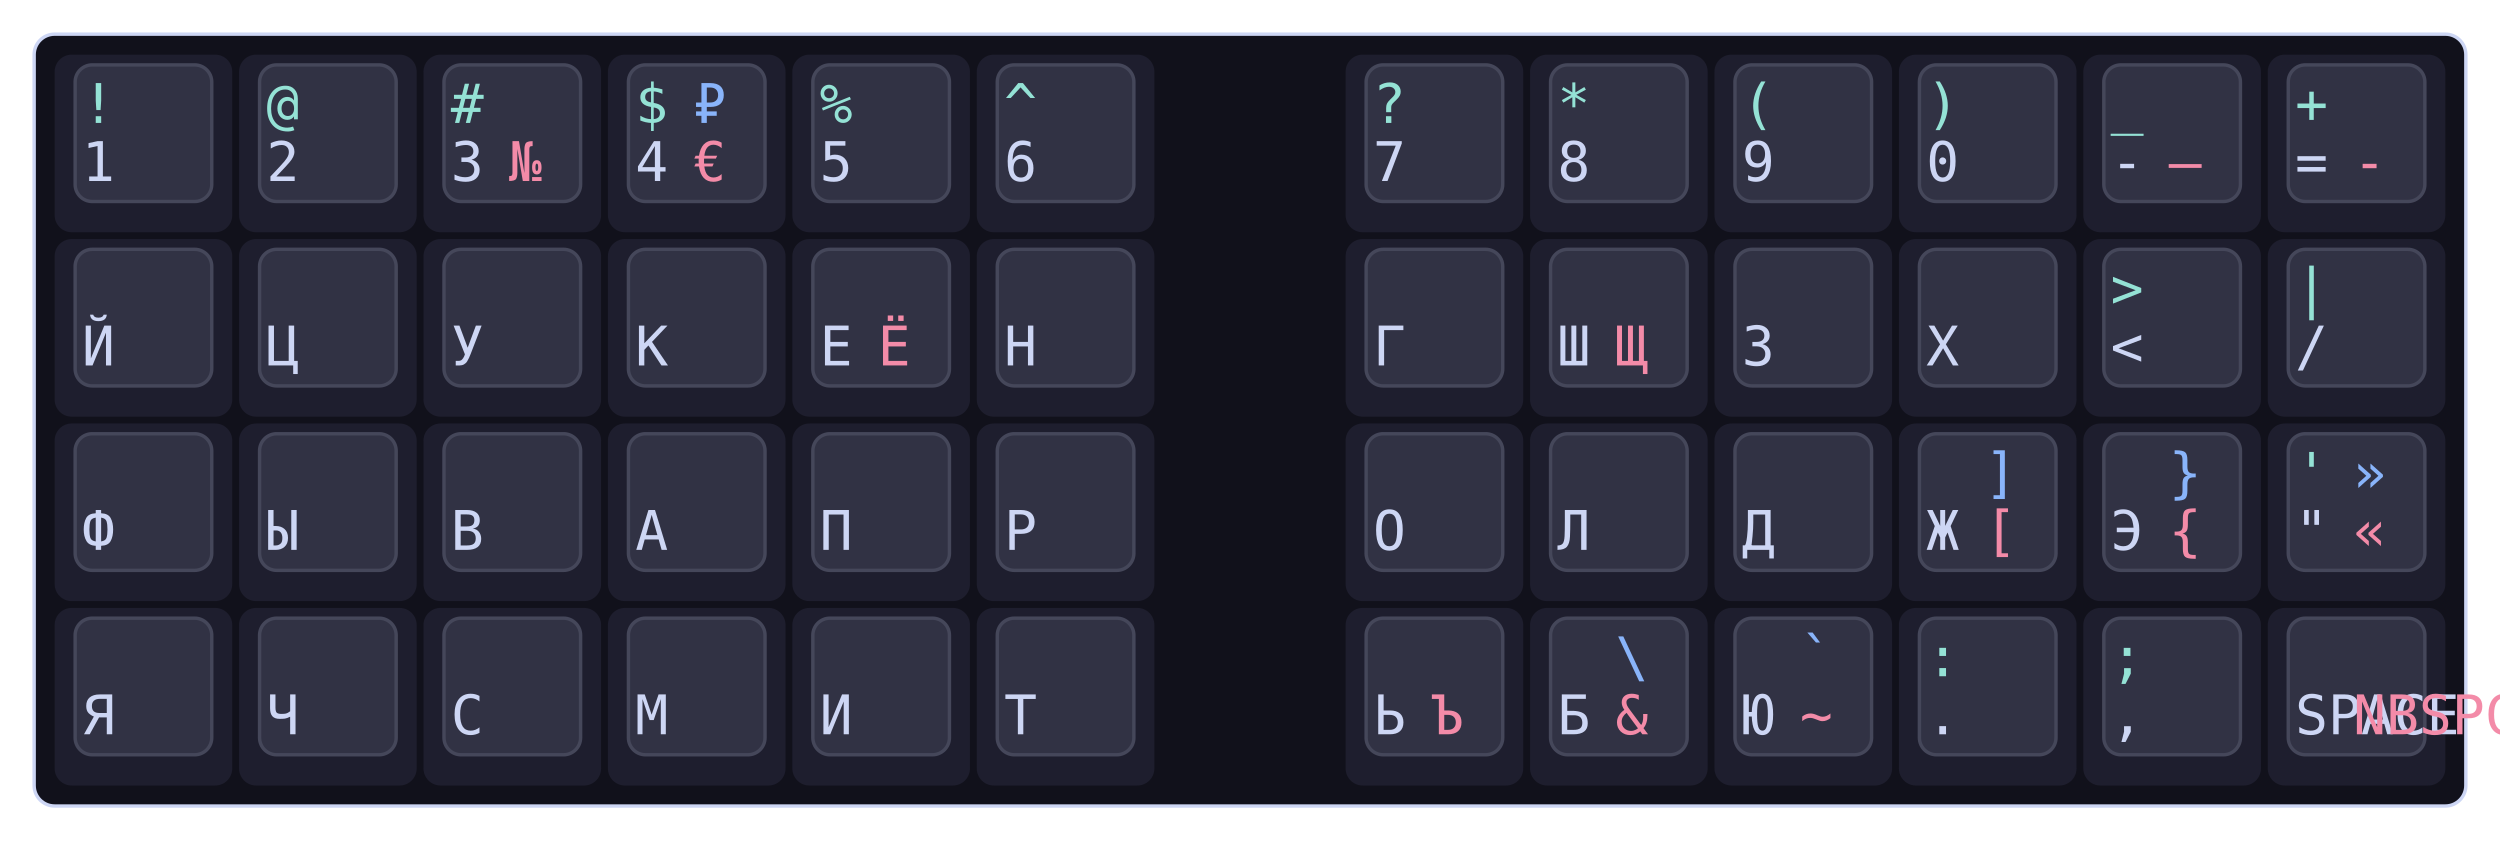
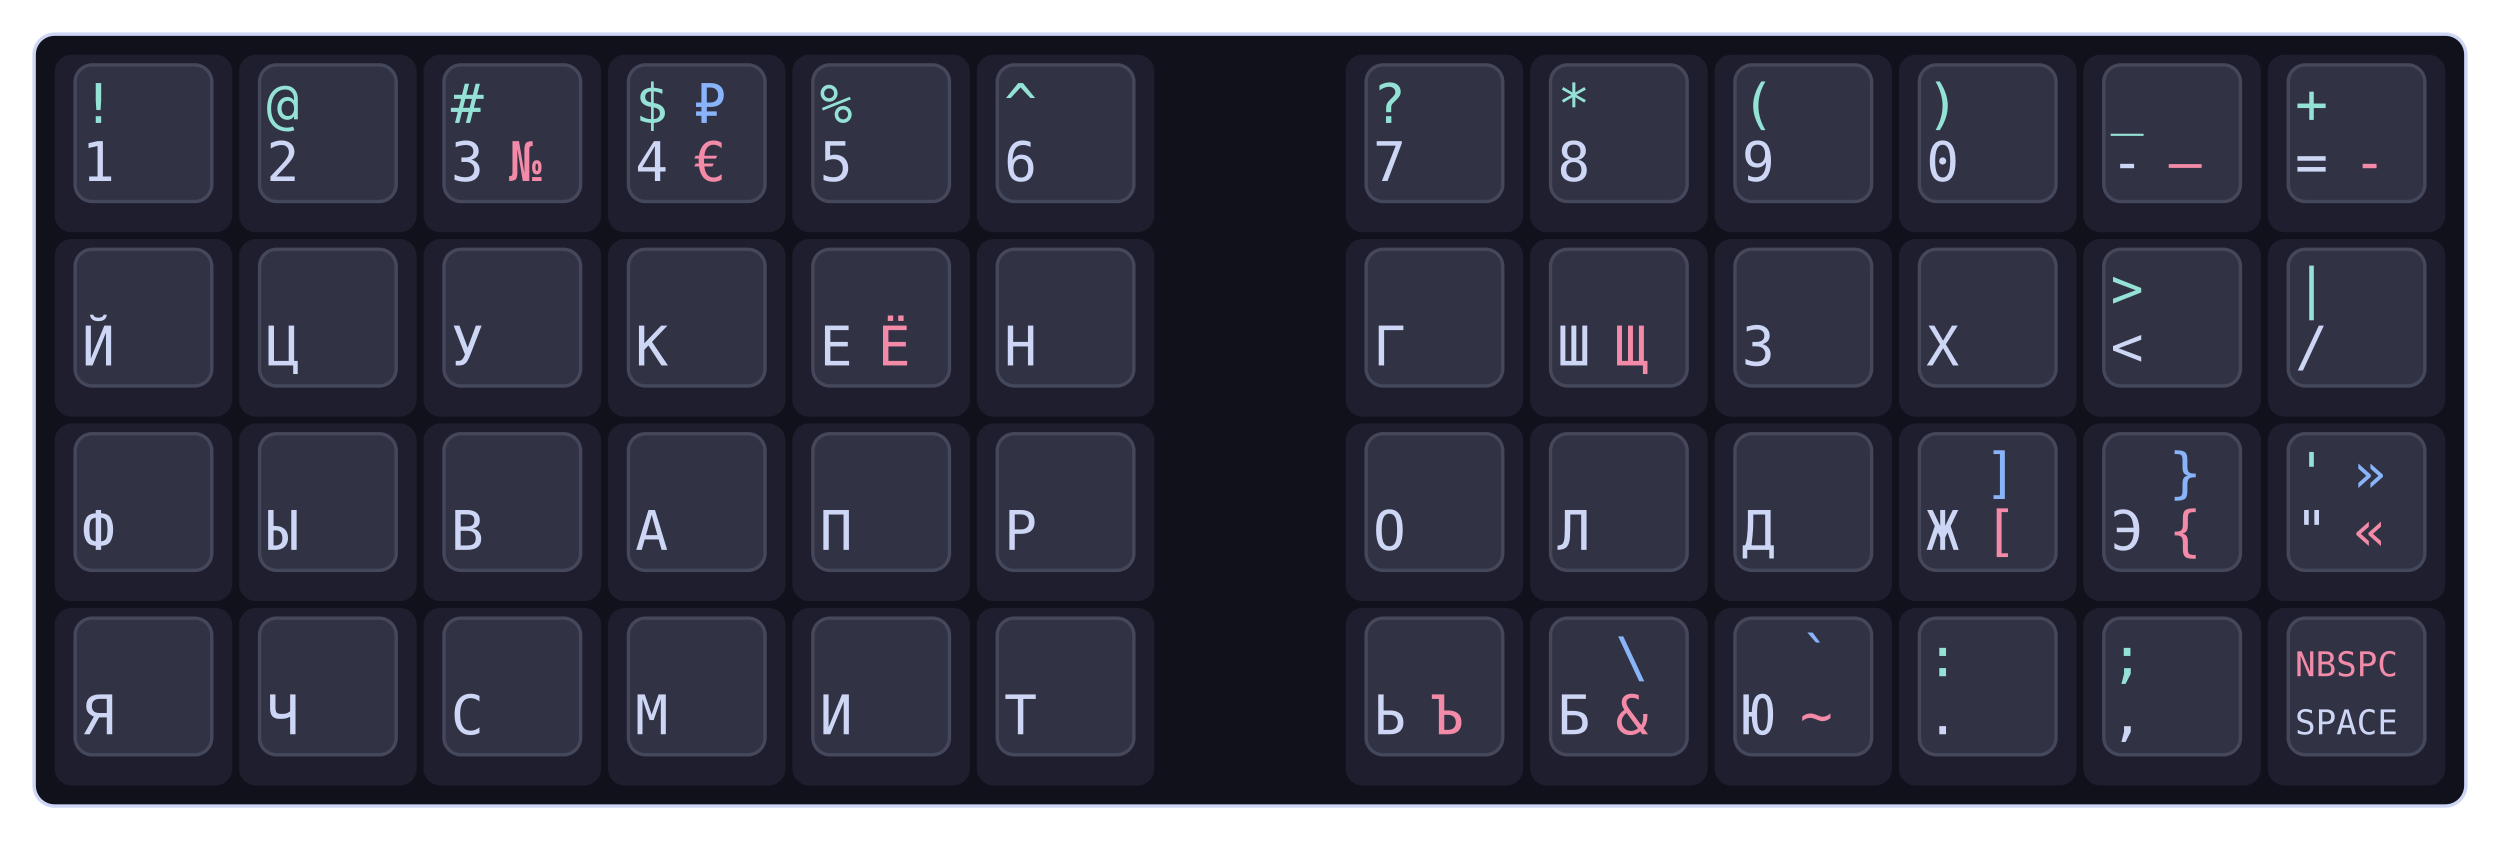
<svg xmlns="http://www.w3.org/2000/svg" width="732px" height="246px" viewBox="0 0 732 246">
  <style type="text/css">
      .keycap .outer { fill: #1e1e2e; }
      .keycap .inner { fill: #313244; stroke: #45475a; }
      .label { font: 16px monospace; }
      .label.level1 { fill: #cdd6f4; }
      .label.level2 { fill: #94e2d5; }
      .label.level3 { fill: #f38ba8; }
      .label.level4 { fill: #89b4fa; }
+       .label.small { font-size: 10px; }
    </style>
  <g transform="translate(10,10)">
    <rect width="712" height="226" stroke="#cdd6f4" stroke-width="1" fill="#11111b" rx="6" />
    <g transform="translate(5,5)">
      <g class="keycap">
        <rect x="1" y="1" width="52" height="52" rx="5" class="outer" />
        <rect x="7" y="4" width="40" height="40" rx="5" class="inner" />
        <text x="9.0" y="38.0" class="label level1">1</text>
        <text x="9.0" y="21.0" class="label level2">!</text>
        <text x="26.0" y="38.0" class="label level3" />
        <text x="26.0" y="21.0" class="label level4" />
      </g>
      <g class="keycap">
        <rect x="55" y="1" width="52" height="52" rx="5" class="outer" />
        <rect x="61" y="4" width="40" height="40" rx="5" class="inner" />
        <text x="63.0" y="38.0" class="label level1">2</text>
        <text x="63.0" y="21.0" class="label level2">@</text>
        <text x="80.0" y="38.0" class="label level3" />
        <text x="80.0" y="21.0" class="label level4" />
      </g>
      <g class="keycap">
        <rect x="109" y="1" width="52" height="52" rx="5" class="outer" />
        <rect x="115" y="4" width="40" height="40" rx="5" class="inner" />
        <text x="117.0" y="38.0" class="label level1">3</text>
        <text x="117.0" y="21.0" class="label level2">#</text>
        <text x="134.0" y="38.0" class="label level3">№</text>
        <text x="134.0" y="21.0" class="label level4" />
      </g>
      <g class="keycap">
        <rect x="163" y="1" width="52" height="52" rx="5" class="outer" />
        <rect x="169" y="4" width="40" height="40" rx="5" class="inner" />
        <text x="171.0" y="38.0" class="label level1">4</text>
        <text x="171.0" y="21.0" class="label level2">$</text>
        <text x="188.0" y="38.0" class="label level3">€</text>
        <text x="188.0" y="21.0" class="label level4">₽</text>
      </g>
      <g class="keycap">
        <rect x="217" y="1" width="52" height="52" rx="5" class="outer" />
        <rect x="223" y="4" width="40" height="40" rx="5" class="inner" />
        <text x="225.0" y="38.0" class="label level1">5</text>
        <text x="225.0" y="21.0" class="label level2">%</text>
        <text x="242.0" y="38.0" class="label level3" />
        <text x="242.0" y="21.0" class="label level4" />
      </g>
      <g class="keycap">
        <rect x="271" y="1" width="52" height="52" rx="5" class="outer" />
        <rect x="277" y="4" width="40" height="40" rx="5" class="inner" />
        <text x="279.0" y="38.0" class="label level1">6</text>
        <text x="279.0" y="21.0" class="label level2">^</text>
        <text x="296.0" y="38.0" class="label level3" />
        <text x="296.0" y="21.0" class="label level4" />
      </g>
      <g class="keycap">
        <rect x="379" y="1" width="52" height="52" rx="5" class="outer" />
        <rect x="385" y="4" width="40" height="40" rx="5" class="inner" />
        <text x="387.0" y="38.0" class="label level1">7</text>
        <text x="387.0" y="21.0" class="label level2">?</text>
        <text x="404.0" y="38.0" class="label level3" />
        <text x="404.0" y="21.0" class="label level4" />
      </g>
      <g class="keycap">
        <rect x="433" y="1" width="52" height="52" rx="5" class="outer" />
        <rect x="439" y="4" width="40" height="40" rx="5" class="inner" />
        <text x="441.0" y="38.0" class="label level1">8</text>
        <text x="441.0" y="21.0" class="label level2">*</text>
        <text x="458.0" y="38.0" class="label level3" />
        <text x="458.0" y="21.0" class="label level4" />
      </g>
      <g class="keycap">
        <rect x="487" y="1" width="52" height="52" rx="5" class="outer" />
        <rect x="493" y="4" width="40" height="40" rx="5" class="inner" />
        <text x="495.0" y="38.0" class="label level1">9</text>
        <text x="495.0" y="21.0" class="label level2">(</text>
        <text x="512.0" y="38.0" class="label level3" />
        <text x="512.0" y="21.0" class="label level4" />
      </g>
      <g class="keycap">
        <rect x="541" y="1" width="52" height="52" rx="5" class="outer" />
        <rect x="547" y="4" width="40" height="40" rx="5" class="inner" />
        <text x="549.0" y="38.0" class="label level1">0</text>
        <text x="549.0" y="21.0" class="label level2">)</text>
        <text x="566.0" y="38.0" class="label level3" />
        <text x="566.0" y="21.0" class="label level4" />
      </g>
      <g class="keycap">
        <rect x="595" y="1" width="52" height="52" rx="5" class="outer" />
        <rect x="601" y="4" width="40" height="40" rx="5" class="inner" />
        <text x="603.0" y="38.0" class="label level1">-</text>
        <text x="603.0" y="21.0" class="label level2">_</text>
        <text x="620.0" y="38.0" class="label level3">—</text>
        <text x="620.0" y="21.0" class="label level4" />
      </g>
      <g class="keycap">
        <rect x="649" y="1" width="52" height="52" rx="5" class="outer" />
        <rect x="655" y="4" width="40" height="40" rx="5" class="inner" />
        <text x="657.0" y="38.0" class="label level1">=</text>
        <text x="657.0" y="21.0" class="label level2">+</text>
        <text x="674.0" y="38.0" class="label level3">‐</text>
        <text x="674.0" y="21.0" class="label level4" />
      </g>
      <g class="keycap">
        <rect x="1" y="55" width="52" height="52" rx="5" class="outer" />
        <rect x="7" y="58" width="40" height="40" rx="5" class="inner" />
        <text x="9.0" y="92.0" class="label level1">Й</text>
        <text x="9.0" y="75.0" class="label level2" />
        <text x="26.0" y="92.0" class="label level3" />
        <text x="26.0" y="75.0" class="label level4" />
      </g>
      <g class="keycap">
        <rect x="55" y="55" width="52" height="52" rx="5" class="outer" />
        <rect x="61" y="58" width="40" height="40" rx="5" class="inner" />
        <text x="63.0" y="92.0" class="label level1">Ц</text>
        <text x="63.0" y="75.0" class="label level2" />
        <text x="80.0" y="92.0" class="label level3" />
        <text x="80.0" y="75.0" class="label level4" />
      </g>
      <g class="keycap">
        <rect x="109" y="55" width="52" height="52" rx="5" class="outer" />
        <rect x="115" y="58" width="40" height="40" rx="5" class="inner" />
        <text x="117.0" y="92.0" class="label level1">У</text>
        <text x="117.0" y="75.0" class="label level2" />
        <text x="134.0" y="92.0" class="label level3" />
        <text x="134.0" y="75.0" class="label level4" />
      </g>
      <g class="keycap">
        <rect x="163" y="55" width="52" height="52" rx="5" class="outer" />
        <rect x="169" y="58" width="40" height="40" rx="5" class="inner" />
        <text x="171.0" y="92.0" class="label level1">К</text>
        <text x="171.0" y="75.0" class="label level2" />
        <text x="188.0" y="92.0" class="label level3" />
        <text x="188.0" y="75.0" class="label level4" />
      </g>
      <g class="keycap">
        <rect x="217" y="55" width="52" height="52" rx="5" class="outer" />
        <rect x="223" y="58" width="40" height="40" rx="5" class="inner" />
        <text x="225.0" y="92.0" class="label level1">Е</text>
        <text x="225.0" y="75.0" class="label level2" />
        <text x="242.0" y="92.0" class="label level3">Ё</text>
        <text x="242.0" y="75.0" class="label level4" />
      </g>
      <g class="keycap">
        <rect x="271" y="55" width="52" height="52" rx="5" class="outer" />
        <rect x="277" y="58" width="40" height="40" rx="5" class="inner" />
        <text x="279.0" y="92.0" class="label level1">Н</text>
        <text x="279.0" y="75.0" class="label level2" />
        <text x="296.0" y="92.0" class="label level3" />
        <text x="296.0" y="75.0" class="label level4" />
      </g>
      <g class="keycap">
        <rect x="379" y="55" width="52" height="52" rx="5" class="outer" />
        <rect x="385" y="58" width="40" height="40" rx="5" class="inner" />
        <text x="387.0" y="92.0" class="label level1">Г</text>
        <text x="387.0" y="75.0" class="label level2" />
        <text x="404.0" y="92.0" class="label level3" />
        <text x="404.0" y="75.0" class="label level4" />
      </g>
      <g class="keycap">
        <rect x="433" y="55" width="52" height="52" rx="5" class="outer" />
        <rect x="439" y="58" width="40" height="40" rx="5" class="inner" />
        <text x="441.0" y="92.0" class="label level1">Ш</text>
        <text x="441.0" y="75.0" class="label level2" />
        <text x="458.0" y="92.0" class="label level3">Щ</text>
        <text x="458.0" y="75.0" class="label level4" />
      </g>
      <g class="keycap">
        <rect x="487" y="55" width="52" height="52" rx="5" class="outer" />
        <rect x="493" y="58" width="40" height="40" rx="5" class="inner" />
        <text x="495.0" y="92.0" class="label level1">З</text>
        <text x="495.0" y="75.0" class="label level2" />
        <text x="512.0" y="92.0" class="label level3" />
        <text x="512.0" y="75.0" class="label level4" />
      </g>
      <g class="keycap">
        <rect x="541" y="55" width="52" height="52" rx="5" class="outer" />
        <rect x="547" y="58" width="40" height="40" rx="5" class="inner" />
        <text x="549.0" y="92.0" class="label level1">Х</text>
        <text x="549.0" y="75.0" class="label level2" />
        <text x="566.0" y="92.0" class="label level3" />
        <text x="566.0" y="75.0" class="label level4" />
      </g>
      <g class="keycap">
        <rect x="595" y="55" width="52" height="52" rx="5" class="outer" />
        <rect x="601" y="58" width="40" height="40" rx="5" class="inner" />
        <text x="603.0" y="92.0" class="label level1">&lt;</text>
        <text x="603.0" y="75.0" class="label level2">&gt;</text>
        <text x="620.0" y="92.0" class="label level3" />
        <text x="620.0" y="75.0" class="label level4" />
      </g>
      <g class="keycap">
        <rect x="649" y="55" width="52" height="52" rx="5" class="outer" />
        <rect x="655" y="58" width="40" height="40" rx="5" class="inner" />
        <text x="657.0" y="92.0" class="label level1">/</text>
        <text x="657.0" y="75.0" class="label level2">|</text>
        <text x="674.0" y="92.0" class="label level3" />
        <text x="674.0" y="75.0" class="label level4" />
      </g>
      <g class="keycap">
        <rect x="1" y="109" width="52" height="52" rx="5" class="outer" />
        <rect x="7" y="112" width="40" height="40" rx="5" class="inner" />
        <text x="9.0" y="146.0" class="label level1">Ф</text>
        <text x="9.0" y="129.0" class="label level2" />
        <text x="26.0" y="146.0" class="label level3" />
        <text x="26.0" y="129.0" class="label level4" />
      </g>
      <g class="keycap">
        <rect x="55" y="109" width="52" height="52" rx="5" class="outer" />
        <rect x="61" y="112" width="40" height="40" rx="5" class="inner" />
        <text x="63.0" y="146.0" class="label level1">Ы</text>
        <text x="63.0" y="129.0" class="label level2" />
        <text x="80.0" y="146.0" class="label level3" />
        <text x="80.0" y="129.0" class="label level4" />
      </g>
      <g class="keycap">
        <rect x="109" y="109" width="52" height="52" rx="5" class="outer" />
        <rect x="115" y="112" width="40" height="40" rx="5" class="inner" />
        <text x="117.0" y="146.0" class="label level1">В</text>
        <text x="117.0" y="129.0" class="label level2" />
        <text x="134.0" y="146.0" class="label level3" />
        <text x="134.0" y="129.0" class="label level4" />
      </g>
      <g class="keycap">
        <rect x="163" y="109" width="52" height="52" rx="5" class="outer" />
        <rect x="169" y="112" width="40" height="40" rx="5" class="inner" />
        <text x="171.0" y="146.0" class="label level1">А</text>
        <text x="171.0" y="129.0" class="label level2" />
        <text x="188.0" y="146.0" class="label level3" />
        <text x="188.0" y="129.0" class="label level4" />
      </g>
      <g class="keycap">
        <rect x="217" y="109" width="52" height="52" rx="5" class="outer" />
        <rect x="223" y="112" width="40" height="40" rx="5" class="inner" />
        <text x="225.0" y="146.0" class="label level1">П</text>
        <text x="225.0" y="129.0" class="label level2" />
        <text x="242.0" y="146.0" class="label level3" />
        <text x="242.0" y="129.0" class="label level4" />
      </g>
      <g class="keycap">
        <rect x="271" y="109" width="52" height="52" rx="5" class="outer" />
        <rect x="277" y="112" width="40" height="40" rx="5" class="inner" />
        <text x="279.0" y="146.0" class="label level1">Р</text>
        <text x="279.0" y="129.0" class="label level2" />
        <text x="296.0" y="146.0" class="label level3" />
        <text x="296.0" y="129.0" class="label level4" />
      </g>
      <g class="keycap">
        <rect x="379" y="109" width="52" height="52" rx="5" class="outer" />
        <rect x="385" y="112" width="40" height="40" rx="5" class="inner" />
        <text x="387.0" y="146.0" class="label level1">О</text>
        <text x="387.0" y="129.0" class="label level2" />
        <text x="404.0" y="146.0" class="label level3" />
        <text x="404.0" y="129.0" class="label level4" />
      </g>
      <g class="keycap">
        <rect x="433" y="109" width="52" height="52" rx="5" class="outer" />
        <rect x="439" y="112" width="40" height="40" rx="5" class="inner" />
        <text x="441.0" y="146.0" class="label level1">Л</text>
        <text x="441.0" y="129.0" class="label level2" />
        <text x="458.0" y="146.0" class="label level3" />
        <text x="458.0" y="129.0" class="label level4" />
      </g>
      <g class="keycap">
        <rect x="487" y="109" width="52" height="52" rx="5" class="outer" />
        <rect x="493" y="112" width="40" height="40" rx="5" class="inner" />
        <text x="495.0" y="146.0" class="label level1">Д</text>
        <text x="495.0" y="129.0" class="label level2" />
        <text x="512.0" y="146.0" class="label level3" />
        <text x="512.0" y="129.0" class="label level4" />
      </g>
      <g class="keycap">
        <rect x="541" y="109" width="52" height="52" rx="5" class="outer" />
        <rect x="547" y="112" width="40" height="40" rx="5" class="inner" />
        <text x="549.0" y="146.0" class="label level1">Ж</text>
        <text x="549.0" y="129.0" class="label level2" />
        <text x="566.0" y="146.0" class="label level3">[</text>
        <text x="566.0" y="129.0" class="label level4">]</text>
      </g>
      <g class="keycap">
        <rect x="595" y="109" width="52" height="52" rx="5" class="outer" />
        <rect x="601" y="112" width="40" height="40" rx="5" class="inner" />
        <text x="603.0" y="146.0" class="label level1">Э</text>
        <text x="603.0" y="129.0" class="label level2" />
        <text x="620.0" y="146.0" class="label level3">{</text>
        <text x="620.0" y="129.0" class="label level4">}</text>
      </g>
      <g class="keycap">
        <rect x="649" y="109" width="52" height="52" rx="5" class="outer" />
        <rect x="655" y="112" width="40" height="40" rx="5" class="inner" />
        <text x="657.0" y="146.0" class="label level1">"</text>
        <text x="657.0" y="129.0" class="label level2">'</text>
        <text x="674.0" y="146.0" class="label level3">«</text>
        <text x="674.0" y="129.0" class="label level4">»</text>
      </g>
      <g class="keycap">
        <rect x="1" y="163" width="52" height="52" rx="5" class="outer" />
        <rect x="7" y="166" width="40" height="40" rx="5" class="inner" />
        <text x="9.0" y="200.0" class="label level1">Я</text>
        <text x="9.0" y="183.0" class="label level2" />
        <text x="26.0" y="200.0" class="label level3" />
        <text x="26.0" y="183.0" class="label level4" />
      </g>
      <g class="keycap">
        <rect x="55" y="163" width="52" height="52" rx="5" class="outer" />
        <rect x="61" y="166" width="40" height="40" rx="5" class="inner" />
        <text x="63.0" y="200.0" class="label level1">Ч</text>
        <text x="63.0" y="183.0" class="label level2" />
        <text x="80.0" y="200.0" class="label level3" />
        <text x="80.0" y="183.0" class="label level4" />
      </g>
      <g class="keycap">
        <rect x="109" y="163" width="52" height="52" rx="5" class="outer" />
        <rect x="115" y="166" width="40" height="40" rx="5" class="inner" />
        <text x="117.0" y="200.0" class="label level1">С</text>
        <text x="117.0" y="183.0" class="label level2" />
        <text x="134.0" y="200.0" class="label level3" />
        <text x="134.0" y="183.0" class="label level4" />
      </g>
      <g class="keycap">
        <rect x="163" y="163" width="52" height="52" rx="5" class="outer" />
        <rect x="169" y="166" width="40" height="40" rx="5" class="inner" />
        <text x="171.0" y="200.0" class="label level1">М</text>
        <text x="171.0" y="183.0" class="label level2" />
        <text x="188.0" y="200.0" class="label level3" />
        <text x="188.0" y="183.0" class="label level4" />
      </g>
      <g class="keycap">
        <rect x="217" y="163" width="52" height="52" rx="5" class="outer" />
        <rect x="223" y="166" width="40" height="40" rx="5" class="inner" />
        <text x="225.0" y="200.0" class="label level1">И</text>
        <text x="225.0" y="183.0" class="label level2" />
        <text x="242.0" y="200.0" class="label level3" />
        <text x="242.0" y="183.0" class="label level4" />
      </g>
      <g class="keycap">
        <rect x="271" y="163" width="52" height="52" rx="5" class="outer" />
        <rect x="277" y="166" width="40" height="40" rx="5" class="inner" />
        <text x="279.0" y="200.0" class="label level1">Т</text>
        <text x="279.0" y="183.0" class="label level2" />
        <text x="296.0" y="200.0" class="label level3" />
        <text x="296.0" y="183.0" class="label level4" />
      </g>
      <g class="keycap">
        <rect x="379" y="163" width="52" height="52" rx="5" class="outer" />
        <rect x="385" y="166" width="40" height="40" rx="5" class="inner" />
        <text x="387.0" y="200.0" class="label level1">Ь</text>
        <text x="387.0" y="183.0" class="label level2" />
        <text x="404.0" y="200.0" class="label level3">Ъ</text>
        <text x="404.0" y="183.0" class="label level4" />
      </g>
      <g class="keycap">
        <rect x="433" y="163" width="52" height="52" rx="5" class="outer" />
        <rect x="439" y="166" width="40" height="40" rx="5" class="inner" />
        <text x="441.0" y="200.0" class="label level1">Б</text>
        <text x="441.0" y="183.0" class="label level2" />
        <text x="458.0" y="200.0" class="label level3">&amp;</text>
        <text x="458.0" y="183.0" class="label level4">\</text>
      </g>
      <g class="keycap">
        <rect x="487" y="163" width="52" height="52" rx="5" class="outer" />
        <rect x="493" y="166" width="40" height="40" rx="5" class="inner" />
        <text x="495.0" y="200.0" class="label level1">Ю</text>
        <text x="495.0" y="183.0" class="label level2" />
        <text x="512.0" y="200.0" class="label level3">~</text>
        <text x="512.0" y="183.0" class="label level4">`</text>
      </g>
      <g class="keycap">
        <rect x="541" y="163" width="52" height="52" rx="5" class="outer" />
        <rect x="547" y="166" width="40" height="40" rx="5" class="inner" />
        <text x="549.0" y="200.0" class="label level1">.</text>
        <text x="549.0" y="183.0" class="label level2">:</text>
        <text x="566.0" y="200.0" class="label level3" />
        <text x="566.0" y="183.0" class="label level4" />
      </g>
      <g class="keycap">
        <rect x="595" y="163" width="52" height="52" rx="5" class="outer" />
        <rect x="601" y="166" width="40" height="40" rx="5" class="inner" />
        <text x="603.0" y="200.0" class="label level1">,</text>
        <text x="603.0" y="183.0" class="label level2">;</text>
        <text x="620.0" y="200.0" class="label level3" />
        <text x="620.0" y="183.0" class="label level4" />
      </g>
      <g class="keycap">
        <rect x="649" y="163" width="52" height="52" rx="5" class="outer" />
        <rect x="655" y="166" width="40" height="40" rx="5" class="inner" />
-         <text x="657.0" y="200.0" class="label level1">SPACE</text>
-         <text x="657.0" y="183.0" class="label level2" />
-         <text x="674.0" y="200.0" class="label level3">NBSPC</text>
-         <text x="674.0" y="183.0" class="label level4" />
+         <text x="657.0" y="200.0" class="label level1 small">SPACE</text>
+         <text x="657.0" y="183.0" class="label level3 small">NBSPC</text>
      </g>
    </g>
  </g>
</svg>
